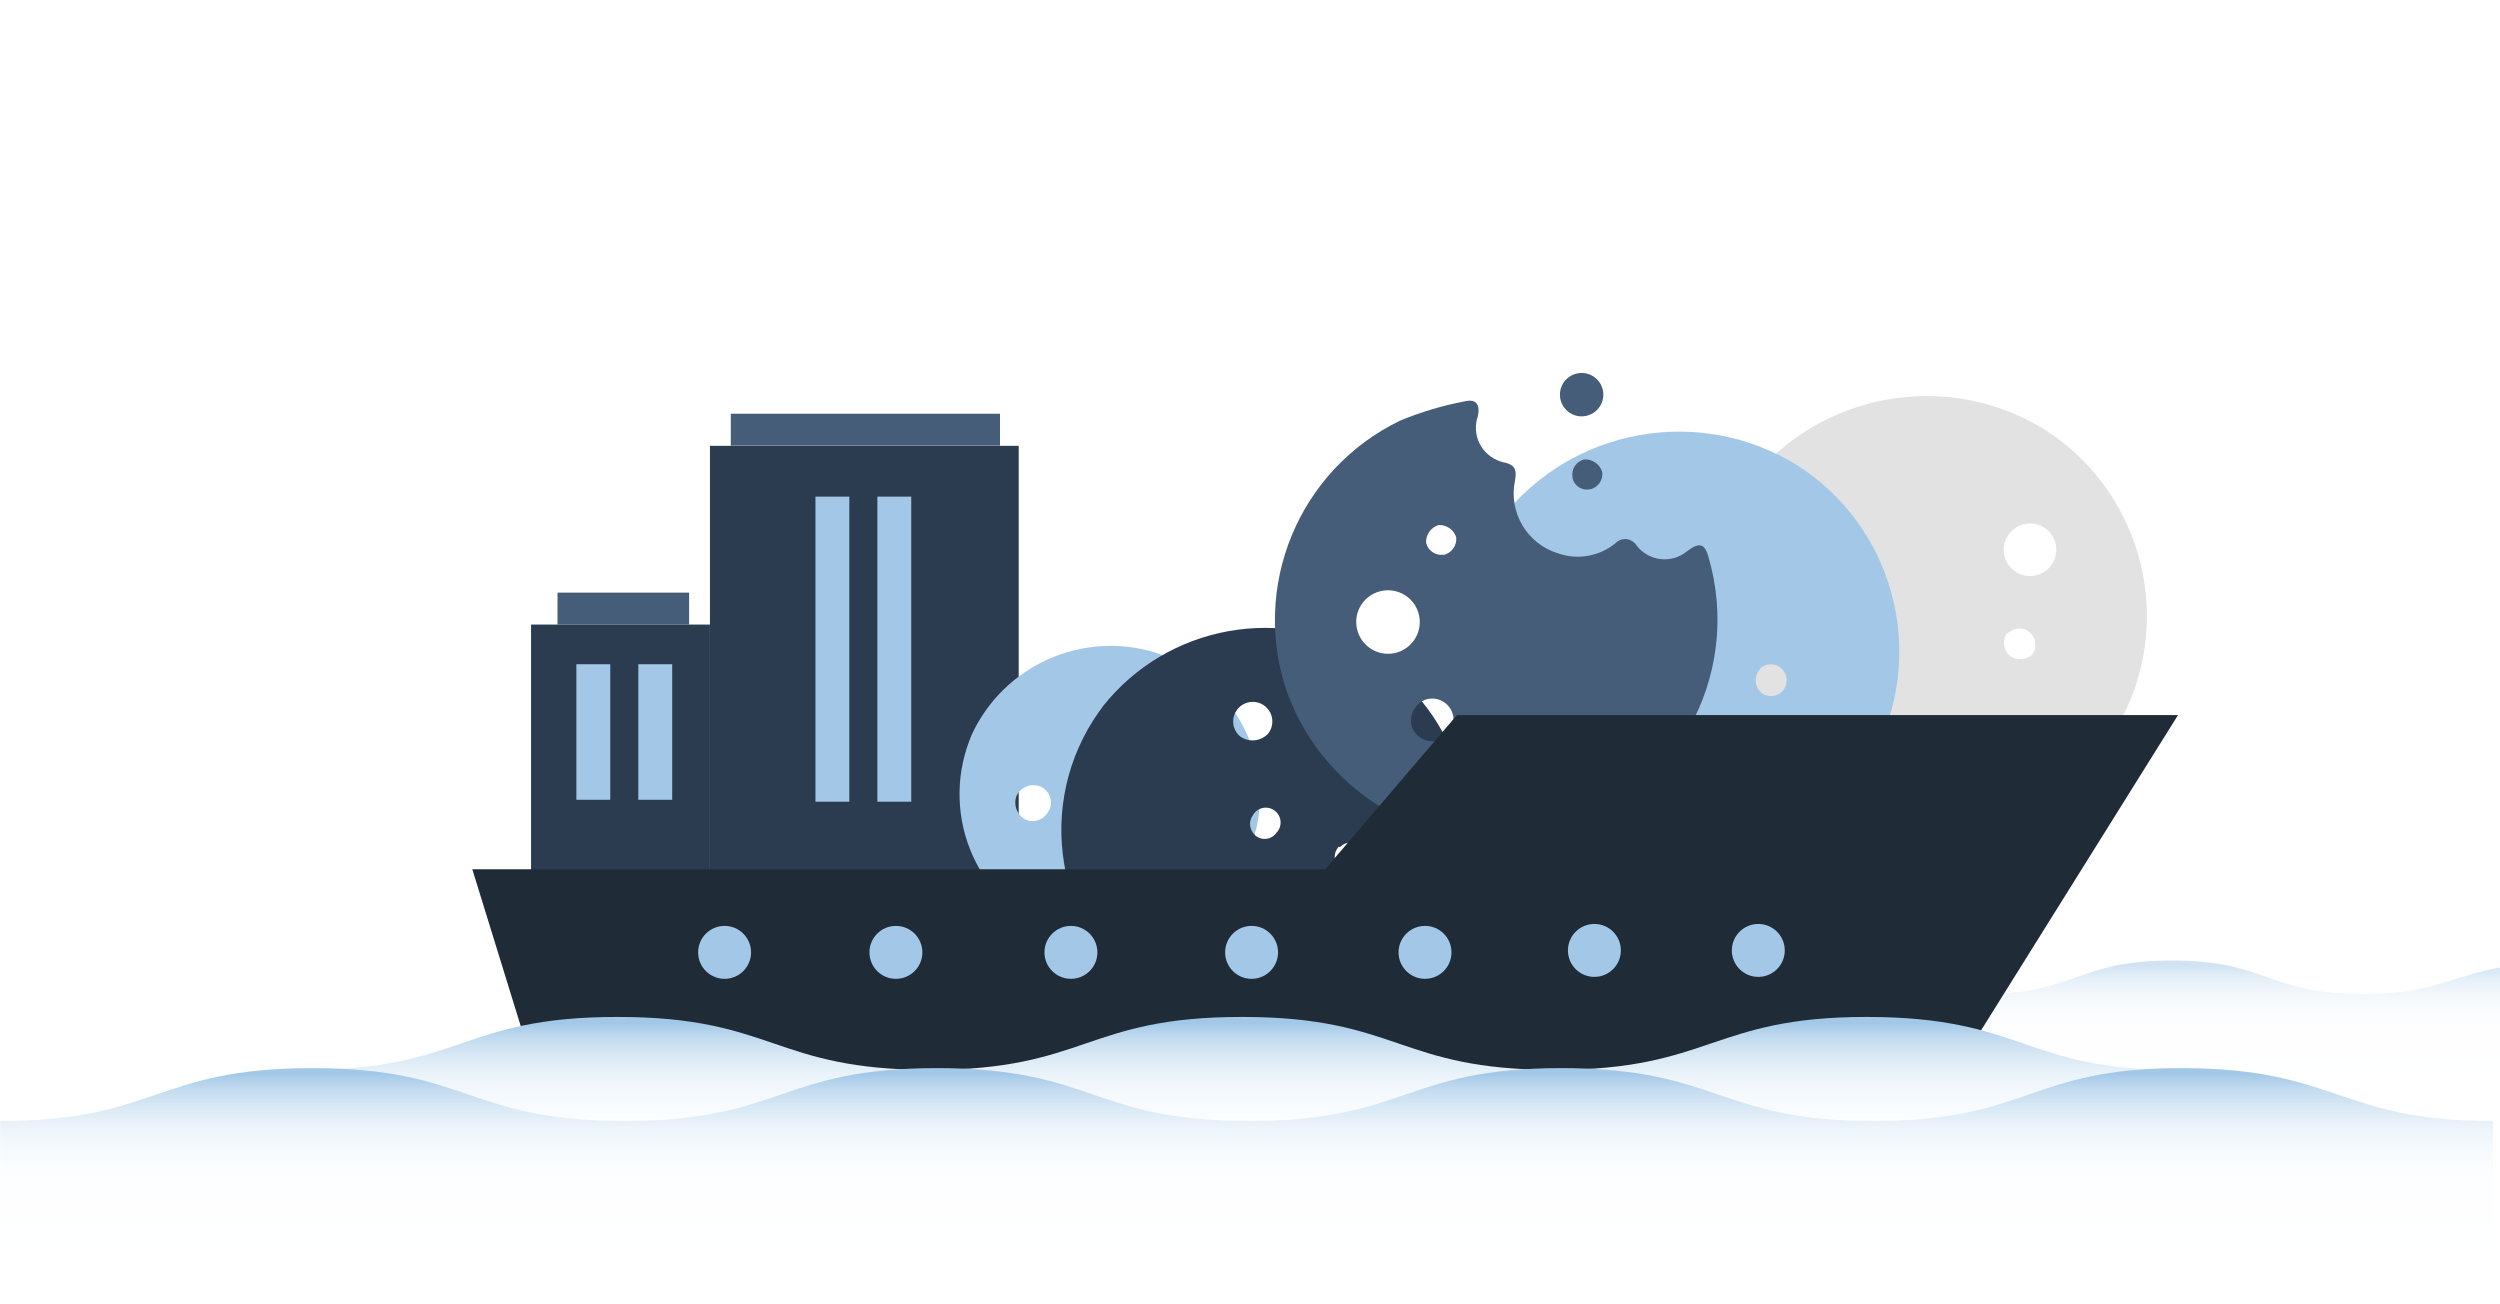
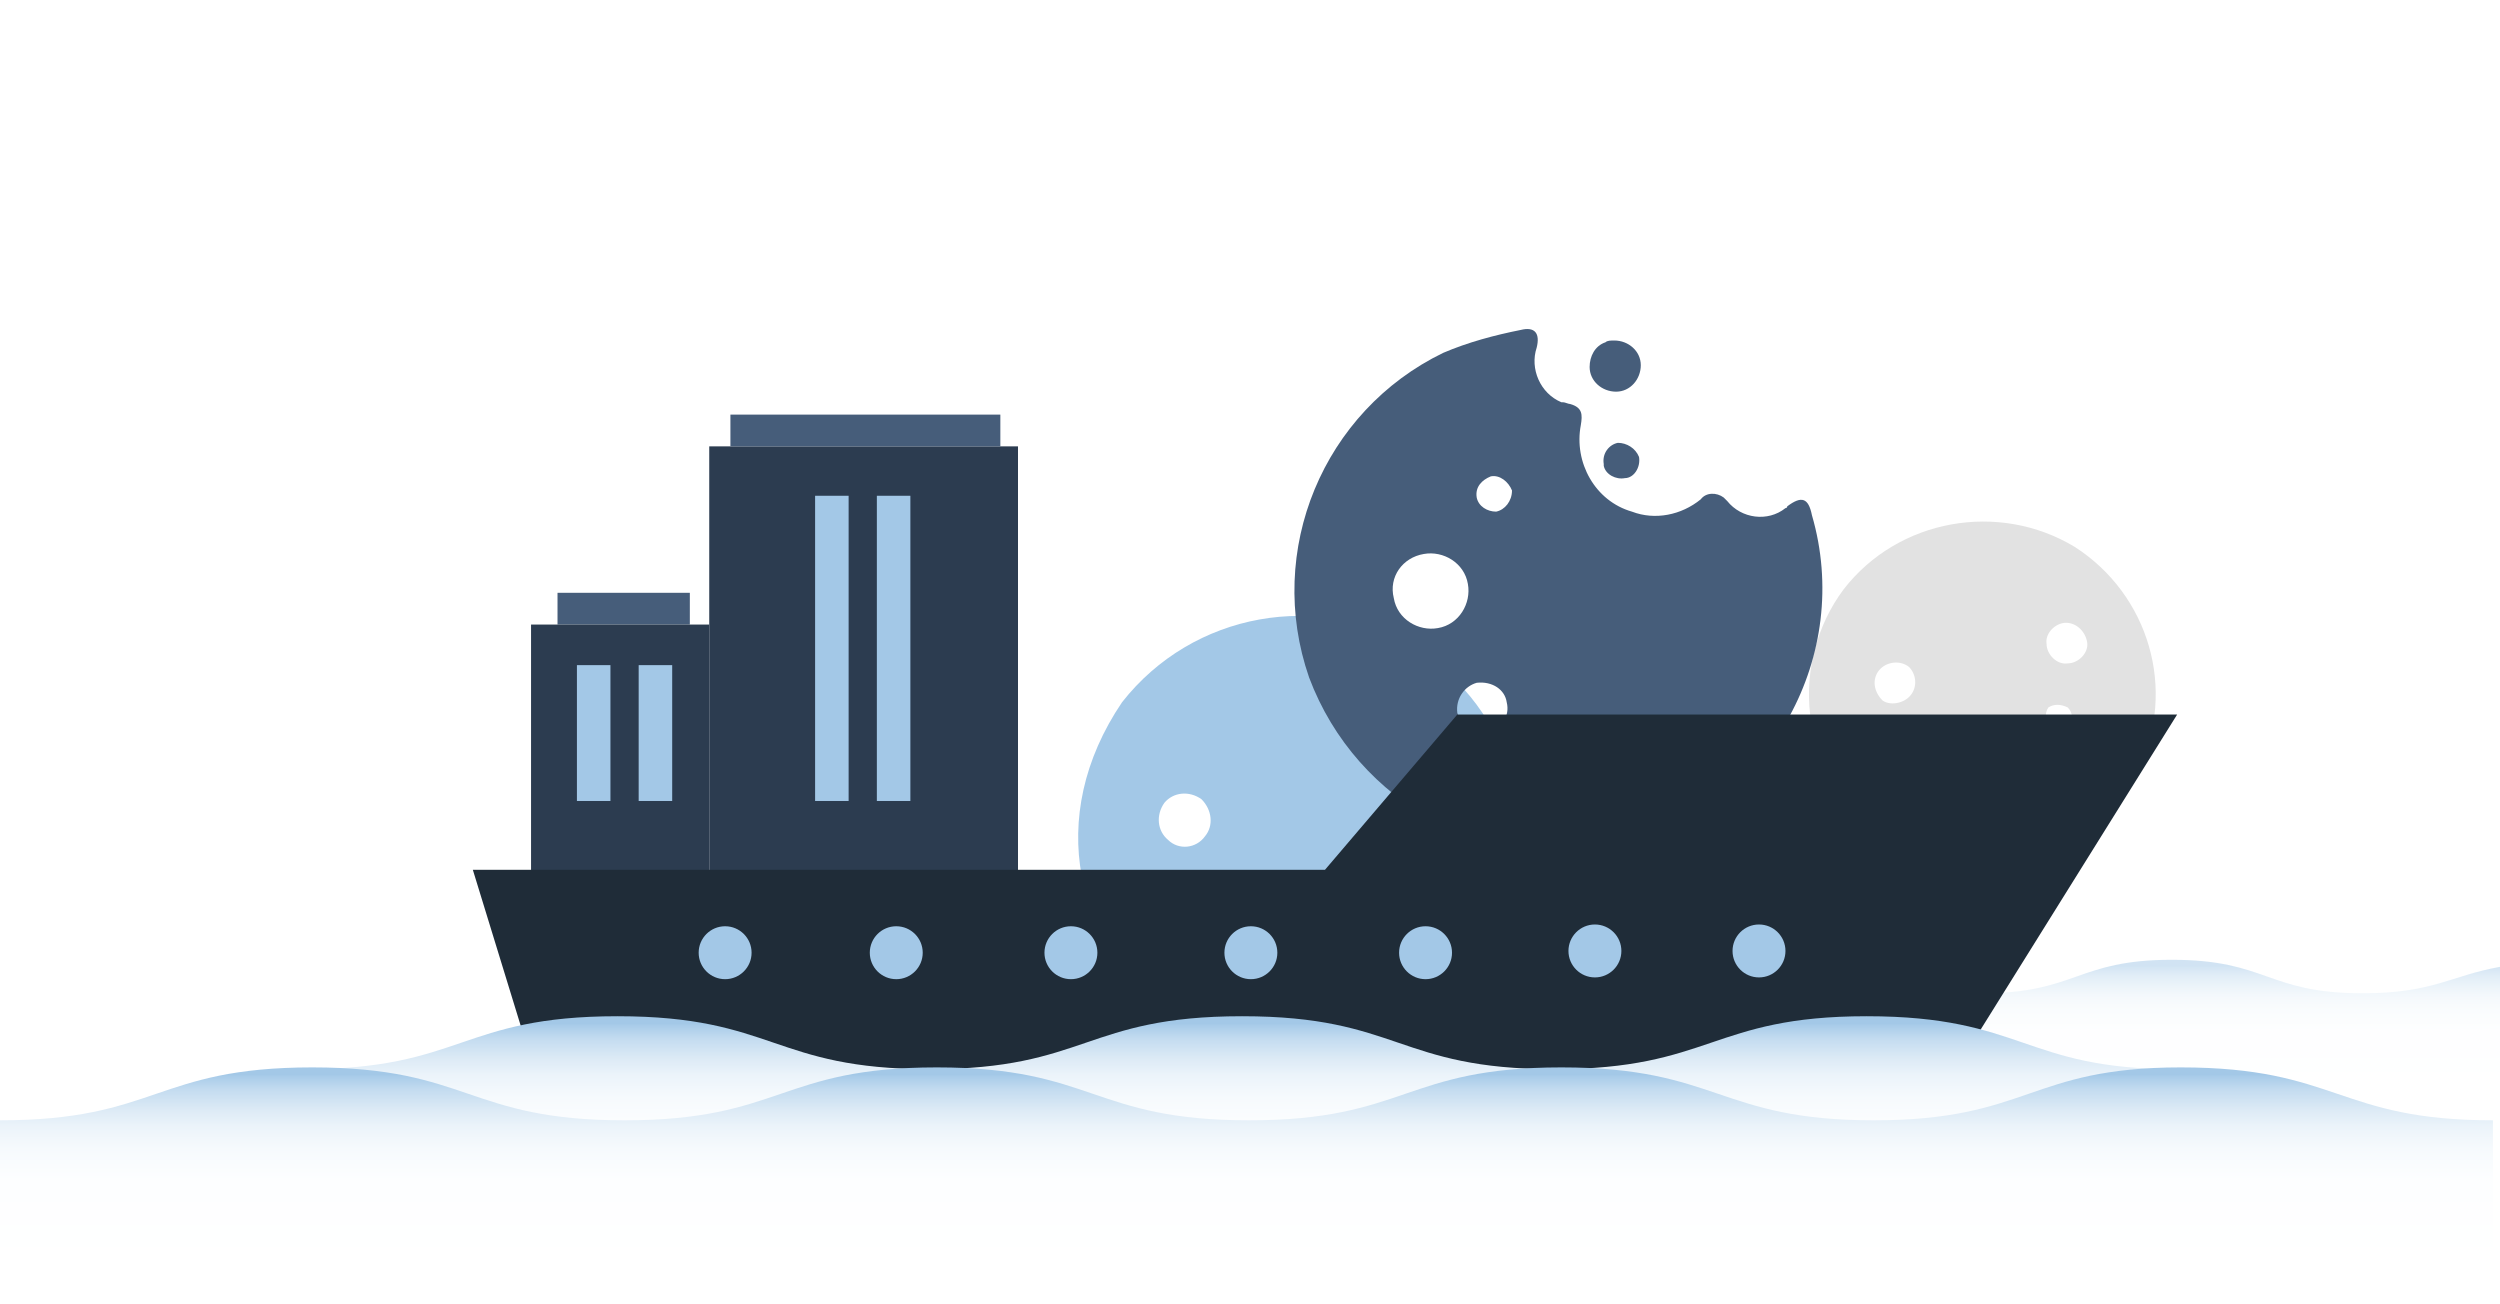
- <svg xmlns="http://www.w3.org/2000/svg" xmlns:xlink="http://www.w3.org/1999/xlink" width="141.7" height="73.9" viewBox="0 0 141.7 73.9">
-   <defs>
-     <linearGradient id="a" x1="105.27" y1="39.74" x2="105.27" y2="32.95" gradientTransform="matrix(1, 0, 0, -1, 0, 94.5)" gradientUnits="userSpaceOnUse">
-       <stop offset="0" stop-color="#a3c8e7" />
-       <stop offset="0.01" stop-color="#a9cce9" />
-       <stop offset="0.08" stop-color="#c4dcf0" />
-       <stop offset="0.17" stop-color="#dae9f5" />
-       <stop offset="0.26" stop-color="#ebf3fa" />
-       <stop offset="0.38" stop-color="#f6fafd" />
-       <stop offset="0.54" stop-color="#fdfeff" />
-       <stop offset="1" stop-color="#fff" />
-     </linearGradient>
-     <linearGradient id="b" x1="70.02" y1="36.48" x2="70.02" y2="25.41" xlink:href="#a" />
-     <linearGradient id="c" x1="70.53" y1="33.59" x2="70.53" y2="22.52" xlink:href="#a" />
-   </defs>
-   <path d="M133.77,56.34c-5.39,0-5.39-1.9-10.8-1.9s-5.4,1.9-10.8,1.9-5.4-1.9-10.8-1.9-5.4,1.9-10.8,1.9-5.4-1.9-10.8-1.9-5.4,1.9-10.8,1.9v5.4h72.6v-6.9C138.77,55.34,137.77,56.34,133.77,56.34Z" transform="translate(0.13)" style="opacity:0.5;isolation:isolate;fill:url(#a)" />
-   <rect x="40.24" y="25.27" width="17.5" height="24.12" style="fill:#2c3c50" />
-   <rect x="31.6" y="33.59" width="7.46" height="1.81" style="fill:#465d7a" />
-   <rect x="41.42" y="23.45" width="15.26" height="1.81" style="fill:#465d7a" />
-   <rect x="46.22" y="28.15" width="1.92" height="17.29" style="fill:#a3c8e7" />
-   <rect x="49.73" y="28.15" width="1.92" height="17.29" style="fill:#a3c8e7" />
-   <path d="M106.46,42.42c-.14.58-.41.79-1,.65A2,2,0,0,0,103,44.62l0,.06c-.2.81-.51,1-1.21.46a12.24,12.24,0,0,1-5.19-8.82,12.17,12.17,0,0,1,2.43-9,12.77,12.77,0,0,1,16.69-3,12.55,12.55,0,0,1,4.58,16.07,18.2,18.2,0,0,1-2.14,3.1c-.41.54-.8.43-1.12-.17a2,2,0,0,0-2.61-1.22,1.51,1.51,0,0,0-.29.13c-.57.23-.8-.08-1-.5m1.75-12.06a1.49,1.49,0,1,0,.08,0l0,0Zm-11.17,5.21a1.48,1.48,0,0,0-.19-2.08l0,0a1.54,1.54,0,0,0-2.13.23,1.56,1.56,0,0,0,.22,2.1,1.51,1.51,0,0,0,2.14-.19l0,0Zm9.91,1a1,1,0,0,0,.08,1.22,1,1,0,0,0,1.35,0,.94.94,0,0,0-.1-1.22.91.91,0,0,0-1.27,0l0,0Z" transform="translate(0.13)" style="fill:#e2e2e2" />
-   <path d="M62.43,50.43c0,.41-.13.58-.57.61a1.39,1.39,0,0,0-1.34,1.43v0c0,.58-.17.72-.71.52a8.51,8.51,0,0,1-5-11l.12-.31A8.68,8.68,0,0,1,65.4,37a8.5,8.5,0,0,1,5.72,9.78,12.13,12.13,0,0,1-.87,2.43c-.18.42-.46.42-.77.08a1.36,1.36,0,0,0-1.9-.37.9.9,0,0,0-.19.15c-.34.24-.55.08-.76-.16m-.89-8.22a1.22,1.22,0,0,0-1,2.2,1.23,1.23,0,0,0,1.62-.57,1.21,1.21,0,0,0-.44-1.66l-.07,0Zm-6.4,5.24a1,1,0,0,0-.48-1.34h0a1.06,1.06,0,0,0-1.37.51,1.09,1.09,0,0,0,.5,1.35A1,1,0,0,0,59.34,45.88Zm6.69-1a.62.62,0,0,0,.18.86.61.61,0,0,0,.85-.18.53.53,0,0,0,.08-.15.63.63,0,0,0-.27-.81.6.6,0,0,0-.83.27Z" transform="translate(0.13)" style="fill:#a3c8e7" />
-   <path d="M85,29.34a12.76,12.76,0,0,1,16.69-3,12.53,12.53,0,0,1,4.57,16.07,18.37,18.37,0,0,1-2.1,3.15c-.41.52-.8.41-1.12-.19a2,2,0,0,0-2.59-1.22l-.31.14c-.59.23-.8-.07-1-.51a3.57,3.57,0,0,0-4.46-1.73,3.43,3.43,0,0,0-2.2,2.44c-.15.58-.41.77-1,.64A2,2,0,0,0,89,46.71v0c-.22.82-.53,1-1.22.47A12.69,12.69,0,0,1,85,29.34Zm4.66,7.57a1.47,1.47,0,0,0-.18-2.07l0,0a1.52,1.52,0,0,0-2.13.23,1.61,1.61,0,0,0,.22,2.1,1.54,1.54,0,0,0,2.16-.22ZM99.57,38a.93.93,0,0,0,.07,1.21.89.89,0,1,0,1.22-1.3.88.88,0,0,0-1.24,0l0,.05Z" transform="translate(0.13)" style="fill:#a3c8e7" />
-   <path d="M62.36,40.06A11.74,11.74,0,0,1,77.7,37.31a11.54,11.54,0,0,1,4.22,14.77,17.09,17.09,0,0,1-2,2.86c-.38.48-.74.37-1-.17a1.87,1.87,0,0,0-2.42-1.11l-.26.11c-.53.22-.74,0-.94-.46a3.29,3.29,0,0,0-4.1-1.59,3.15,3.15,0,0,0-2,2.27c-.14.53-.39.72-1,.6A1.87,1.87,0,0,0,66,56v.06c-.19.75-.47.88-1.12.42A11.6,11.6,0,0,1,62.19,40.3l.18-.24Zm9.38,1.53a1.11,1.11,0,1,0-1.58.15A1.21,1.21,0,0,0,71.74,41.59Zm4,6.41a.85.85,0,0,0,.07,1.21A.88.88,0,0,0,77,49.13.86.86,0,0,0,77,48a.83.83,0,0,0-1.17,0ZM71,47.34a.82.82,0,0,0,1.15-.05l.06-.08a.84.84,0,1,0-1.33-1A.85.85,0,0,0,71,47.33Z" transform="translate(0.13)" style="fill:#2c3c50" />
-   <path d="M87.72,47.29a12.76,12.76,0,0,1-14.88-8,12.55,12.55,0,0,1,6.39-15.45,18.68,18.68,0,0,1,3.65-1.09c.65-.16.89.17.76.82a2,2,0,0,0,1.27,2.58,1.89,1.89,0,0,0,.34.09c.58.17.57.54.49,1a3.55,3.55,0,0,0,2.43,4.12,3.37,3.37,0,0,0,3.25-.56.76.76,0,0,1,1.07-.05.65.65,0,0,1,.15.18,2,2,0,0,0,2.87.3l0,0c.68-.51,1-.44,1.21.39a12.56,12.56,0,0,1-9,15.68ZM76.78,35.62a1.8,1.8,0,1,0,1.42-2.13,1.79,1.79,0,0,0-1.42,2.13v0Zm4,4a1.28,1.28,0,0,0-.92,1.42,1.21,1.21,0,1,0,1-1.43Zm.9-8.16a.94.94,0,0,0,.73-1,1,1,0,0,0-1-.7,1,1,0,0,0-.71,1,.89.89,0,0,0,1,.68Z" transform="translate(0.13)" style="fill:#465d7a" />
-   <path d="M89.48,21.14a1.23,1.23,0,1,1-.45.1A1.34,1.34,0,0,1,89.48,21.14Z" transform="translate(0.13)" style="fill:#465d7a" />
-   <path d="M90,27.73a.84.84,0,0,1-1-.62s0-.05,0-.07a.87.87,0,0,1,.68-1h0a1,1,0,0,1,1,.7.88.88,0,0,1-.71,1Z" transform="translate(0.13)" style="fill:#465d7a" />
-   <rect x="30.1" y="35.4" width="10.14" height="13.98" style="fill:#2c3c50" />
-   <rect x="32.67" y="37.65" width="1.92" height="7.68" style="fill:#a3c8e7" />
-   <rect x="36.18" y="37.65" width="1.92" height="7.68" style="fill:#a3c8e7" />
-   <polygon points="26.77 49.27 75.11 49.27 82.58 40.53 123.45 40.53 110.85 60.7 30.3 60.7 26.77 49.27" style="fill:#1f2c38" />
-   <circle cx="41.07" cy="53.98" r="1.5" style="fill:#a3c8e7" />
-   <circle cx="50.78" cy="53.98" r="1.5" style="fill:#a3c8e7" />
-   <circle cx="60.7" cy="53.98" r="1.5" style="fill:#a3c8e7" />
-   <circle cx="70.94" cy="53.98" r="1.5" style="fill:#a3c8e7" />
-   <circle cx="80.77" cy="53.98" r="1.5" style="fill:#a3c8e7" />
-   <circle cx="90.37" cy="53.87" r="1.5" style="fill:#a3c8e7" />
-   <circle cx="99.66" cy="53.87" r="1.5" style="fill:#a3c8e7" />
-   <path d="M105.67,57.64c-8.8,0-8.8,3-17.7,3s-8.8-3-17.7-3-8.8,3-17.7,3-8.8-3-17.7-3-8.8,3-17.7,3h-.3v8.8h106.3v-8.8C114.57,60.64,114.57,57.64,105.67,57.64Z" transform="translate(0.13)" style="fill:url(#b)" />
-   <path d="M106.07,63.54c-8.8,0-8.8-3-17.69-3s-8.81,3-17.7,3-8.8-3-17.7-3-8.8,3-17.7,3-8.8-3-17.7-3-8.8,3-17.7,3v8.8h141.3v-8.8c-8.8,0-8.8-3-17.7-3C114.88,60.54,114.88,63.54,106.07,63.54Z" transform="translate(0.13)" style="fill:url(#c)" />
-   <rect x="0.13" width="141.18" height="73.9" style="fill:none" />
+ <svg xmlns="http://www.w3.org/2000/svg" version="1.1" id="Layer_1" x="0px" y="0px" viewBox="0 0 141.7 73.9" style="enable-background:new 0 0 141.7 73.9;" xml:space="preserve">
+   <style type="text/css">
+ 	.st0{opacity:0.5;fill:url(#SVGID_1_);enable-background:new    ;}
+ 	.st1{fill:#2C3C50;}
+ 	.st2{fill:#465D7A;}
+ 	.st3{fill:#A3C8E7;}
+ 	.st4{fill:#E2E2E2;}
+ 	.st5{fill:#1F2C38;}
+ 	.st6{fill:url(#SVGID_2_);}
+ 	.st7{fill:url(#SVGID_3_);}
+ 	.st8{fill:none;}
+ </style>
+   <linearGradient id="SVGID_1_" gradientUnits="userSpaceOnUse" x1="105.27" y1="-964.26" x2="105.27" y2="-971.05" gradientTransform="matrix(1 0 0 -1 0.13 -909.5)">
+     <stop offset="0" style="stop-color:#A3C8E7" />
+     <stop offset="1.000000e-02" style="stop-color:#A9CCE9" />
+     <stop offset="8.000000e-02" style="stop-color:#C4DCF0" />
+     <stop offset="0.17" style="stop-color:#DAE9F5" />
+     <stop offset="0.26" style="stop-color:#EBF3FA" />
+     <stop offset="0.38" style="stop-color:#F6FAFD" />
+     <stop offset="0.54" style="stop-color:#FDFEFF" />
+     <stop offset="1" style="stop-color:#FFFFFF" />
+   </linearGradient>
+   <path class="st0" d="M133.9,56.3c-5.4,0-5.4-1.9-10.8-1.9c-5.4,0-5.4,1.9-10.8,1.9s-5.4-1.9-10.8-1.9s-5.4,1.9-10.8,1.9  s-5.4-1.9-10.8-1.9s-5.4,1.9-10.8,1.9v5.4h72.6v-6.9C138.9,55.3,137.9,56.3,133.9,56.3z" />
+   <rect x="40.2" y="25.3" class="st1" width="17.5" height="24.1" />
+   <rect x="31.6" y="33.6" class="st2" width="7.5" height="1.8" />
+   <rect x="41.4" y="23.5" class="st2" width="15.3" height="1.8" />
+   <rect x="46.2" y="28.1" class="st3" width="1.9" height="17.3" />
+   <rect x="49.7" y="28.1" class="st3" width="1.9" height="17.3" />
+   <path class="st4" d="M110.4,45.3c-0.1,0.5-0.3,0.6-0.8,0.5c-0.8-0.2-1.7,0.3-1.9,1.1V47l0,0c-0.2,0.6-0.4,0.8-1,0.4  c-2.3-1.6-3.8-4.1-4.1-6.9c-0.3-2.5,0.4-5.1,1.9-7.1c3.1-4,8.8-5,13.1-2.4c4.2,2.7,5.8,8.1,3.6,12.6c-0.5,0.9-1,1.7-1.7,2.4  c-0.3,0.4-0.6,0.3-0.9-0.1c-0.3-0.8-1.2-1.3-2-1c0,0,0,0-0.1,0s-0.2,0.1-0.2,0.1c-0.4,0.2-0.6-0.1-0.8-0.4 M117.1,35.3  c-0.6,0-1.2,0.6-1.1,1.2c0,0.6,0.6,1.2,1.2,1.1c0.6,0,1.2-0.6,1.1-1.2C118.2,35.8,117.7,35.3,117.1,35.3L117.1,35.3L117.1,35.3z   M108.3,39.4c0.4-0.5,0.3-1.2-0.1-1.6l0,0c-0.5-0.4-1.3-0.3-1.7,0.2c-0.4,0.5-0.3,1.2,0.2,1.7C107.1,40,107.9,39.9,108.3,39.4  L108.3,39.4L108.3,39.4L108.3,39.4z M116.1,40.1c-0.2,0.3-0.2,0.7,0.1,1c0.3,0.3,0.8,0.3,1.1,0c0.2-0.3,0.2-0.7-0.1-1  C116.8,39.9,116.4,39.9,116.1,40.1L116.1,40.1L116.1,40.1z" />
+   <path class="st3" d="M63.6,39.8c4-5.1,11.2-6.4,16.7-3c5.4,3.4,7.4,10.3,4.6,16.1c-0.6,1.1-1.3,2.2-2.1,3.2  c-0.4,0.5-0.8,0.4-1.1-0.2c-0.4-1-1.5-1.6-2.5-1.2l0,0l-0.3,0.1c-0.6,0.2-0.8-0.1-1-0.5c-0.8-1.6-2.7-2.4-4.5-1.7  c-1.1,0.4-1.9,1.3-2.2,2.4c-0.2,0.6-0.4,0.8-1,0.6C69.1,55.3,68,56,67.8,57c0,0.1,0,0.1,0,0.2l0,0c-0.2,0.8-0.5,1-1.2,0.5  C60.9,53.6,59.2,46.3,63.6,39.8z M68.3,47.4c0.5-0.6,0.4-1.5-0.2-2.1l0,0c-0.7-0.5-1.6-0.4-2.1,0.2c-0.5,0.7-0.4,1.6,0.2,2.1  C66.8,48.2,67.8,48.1,68.3,47.4L68.3,47.4z M78.2,48.5c-0.3,0.4-0.2,0.9,0.1,1.2c0.4,0.3,0.9,0.3,1.3,0c0.3-0.4,0.3-0.9,0-1.3  C79.1,48.1,78.6,48.1,78.2,48.5L78.2,48.5L78.2,48.5z" />
+   <g>
+     <path class="st2" d="M92,47.9c-7.5,1.8-15.1-2.3-17.8-9.5C71.7,31.2,75,23.3,81.8,20c1.4-0.6,2.9-1,4.4-1.3c0.8-0.2,1.1,0.2,0.9,1   c-0.4,1.2,0.2,2.6,1.4,3.1h0.1c0.1,0,0.3,0.1,0.4,0.1c0.7,0.2,0.7,0.6,0.6,1.2c-0.4,2.1,0.8,4.3,2.9,4.9c1.3,0.5,2.8,0.2,3.9-0.7   c0.3-0.4,0.9-0.4,1.3-0.1c0.1,0.1,0.1,0.1,0.2,0.2c0.8,1,2.3,1.2,3.3,0.4c0,0,0.1,0,0.1-0.1l0,0c0.8-0.6,1.2-0.5,1.4,0.5   c2.3,7.9-2.3,16.3-10.2,18.6C92.4,47.8,92.2,47.8,92,47.9L92,47.9z M79,33.9c0.2,1.2,1.4,1.9,2.5,1.7c1.2-0.2,1.9-1.4,1.7-2.5   c-0.2-1.2-1.4-1.9-2.5-1.7C79.5,31.6,78.7,32.7,79,33.9C78.9,33.9,79,33.9,79,33.9L79,33.9z M83.7,38.7c-0.7,0.2-1.2,0.9-1.1,1.7   c0.2,0.8,0.9,1.3,1.7,1.1c0.8-0.2,1.3-0.9,1.1-1.7C85.3,39.1,84.6,38.6,83.7,38.7L83.7,38.7z M84.8,29c0.5-0.1,0.9-0.6,0.9-1.2   c-0.2-0.5-0.7-0.9-1.2-0.8c-0.5,0.2-0.9,0.6-0.8,1.2C83.8,28.7,84.3,29,84.8,29L84.8,29z" />
+     <path class="st2" d="M91.5,19.3c0.8,0,1.5,0.6,1.5,1.4s-0.6,1.5-1.4,1.5s-1.5-0.6-1.5-1.4c0-0.6,0.3-1.2,0.9-1.4   C91.1,19.3,91.3,19.3,91.5,19.3z" />
+     <path class="st2" d="M92.1,27.1c-0.5,0.1-1.1-0.2-1.2-0.7v-0.1c-0.1-0.6,0.3-1.1,0.8-1.2l0,0c0.5,0,1,0.3,1.2,0.8   C93,26.5,92.6,27.1,92.1,27.1L92.1,27.1z" />
+   </g>
+   <rect x="30.1" y="35.4" class="st1" width="10.1" height="14" />
+   <rect x="32.7" y="37.7" class="st3" width="1.9" height="7.7" />
+   <rect x="36.2" y="37.7" class="st3" width="1.9" height="7.7" />
+   <polygon class="st5" points="26.8,49.3 75.1,49.3 82.6,40.5 123.4,40.5 110.8,60.7 30.3,60.7 " />
+   <circle class="st3" cx="41.1" cy="54" r="1.5" />
+   <circle class="st3" cx="50.8" cy="54" r="1.5" />
+   <circle class="st3" cx="60.7" cy="54" r="1.5" />
+   <circle class="st3" cx="70.9" cy="54" r="1.5" />
+   <circle class="st3" cx="80.8" cy="54" r="1.5" />
+   <circle class="st3" cx="90.4" cy="53.9" r="1.5" />
+   <circle class="st3" cx="99.7" cy="53.9" r="1.5" />
+   <linearGradient id="SVGID_2_" gradientUnits="userSpaceOnUse" x1="70.02" y1="-967.52" x2="70.02" y2="-978.59" gradientTransform="matrix(1 0 0 -1 0.13 -909.5)">
+     <stop offset="0" style="stop-color:#A3C8E7" />
+     <stop offset="1.000000e-02" style="stop-color:#A9CCE9" />
+     <stop offset="8.000000e-02" style="stop-color:#C4DCF0" />
+     <stop offset="0.17" style="stop-color:#DAE9F5" />
+     <stop offset="0.26" style="stop-color:#EBF3FA" />
+     <stop offset="0.38" style="stop-color:#F6FAFD" />
+     <stop offset="0.54" style="stop-color:#FDFEFF" />
+     <stop offset="1" style="stop-color:#FFFFFF" />
+   </linearGradient>
+   <path class="st6" d="M105.8,57.6c-8.8,0-8.8,3-17.7,3s-8.8-3-17.7-3s-8.8,3-17.7,3s-8.8-3-17.7-3s-8.8,3-17.7,3H17v8.8h106.3v-8.8  C114.7,60.6,114.7,57.6,105.8,57.6z" />
+   <linearGradient id="SVGID_3_" gradientUnits="userSpaceOnUse" x1="70.52" y1="-970.41" x2="70.52" y2="-981.48" gradientTransform="matrix(1 0 0 -1 0.13 -909.5)">
+     <stop offset="0" style="stop-color:#A3C8E7" />
+     <stop offset="1.000000e-02" style="stop-color:#A9CCE9" />
+     <stop offset="8.000000e-02" style="stop-color:#C4DCF0" />
+     <stop offset="0.17" style="stop-color:#DAE9F5" />
+     <stop offset="0.26" style="stop-color:#EBF3FA" />
+     <stop offset="0.38" style="stop-color:#F6FAFD" />
+     <stop offset="0.54" style="stop-color:#FDFEFF" />
+     <stop offset="1" style="stop-color:#FFFFFF" />
+   </linearGradient>
+   <path class="st7" d="M106.2,63.5c-8.8,0-8.8-3-17.7-3s-8.8,3-17.7,3s-8.8-3-17.7-3s-8.8,3-17.7,3s-8.8-3-17.7-3s-8.8,3-17.7,3v8.8  h141.3v-8.8c-8.8,0-8.8-3-17.7-3C115,60.5,115,63.5,106.2,63.5z" />
+   <rect x="0.1" class="st8" width="141.2" height="73.9" />
</svg>
